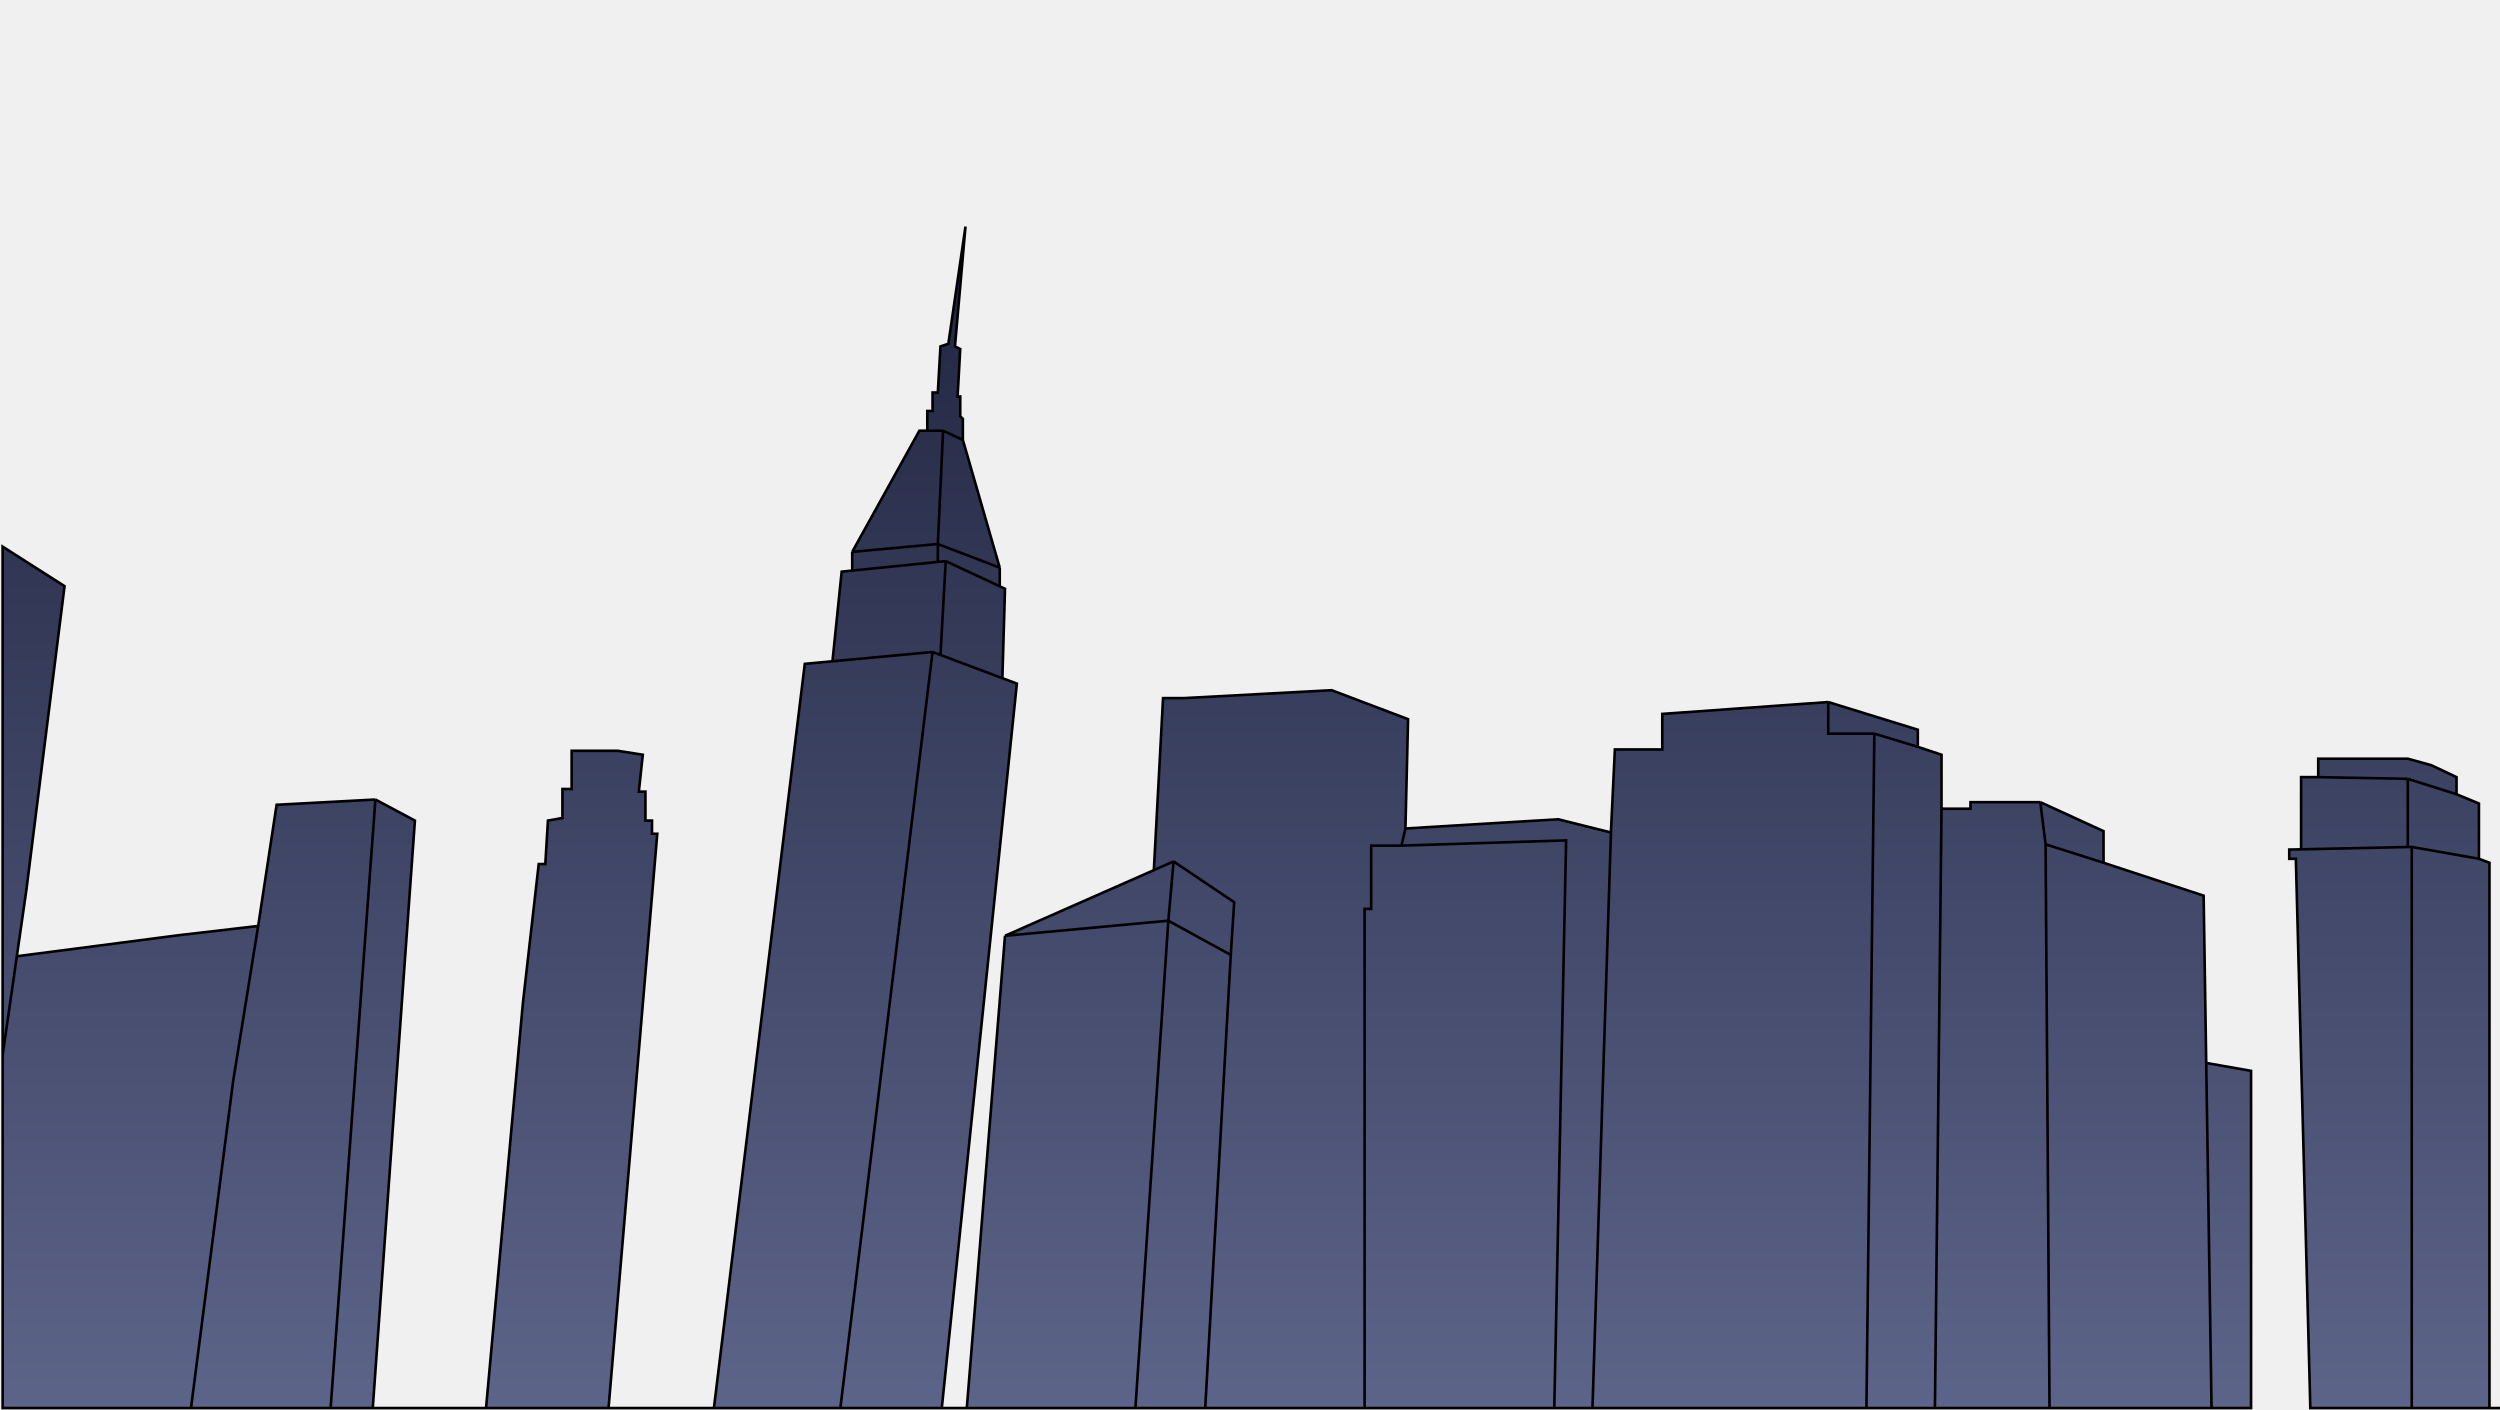
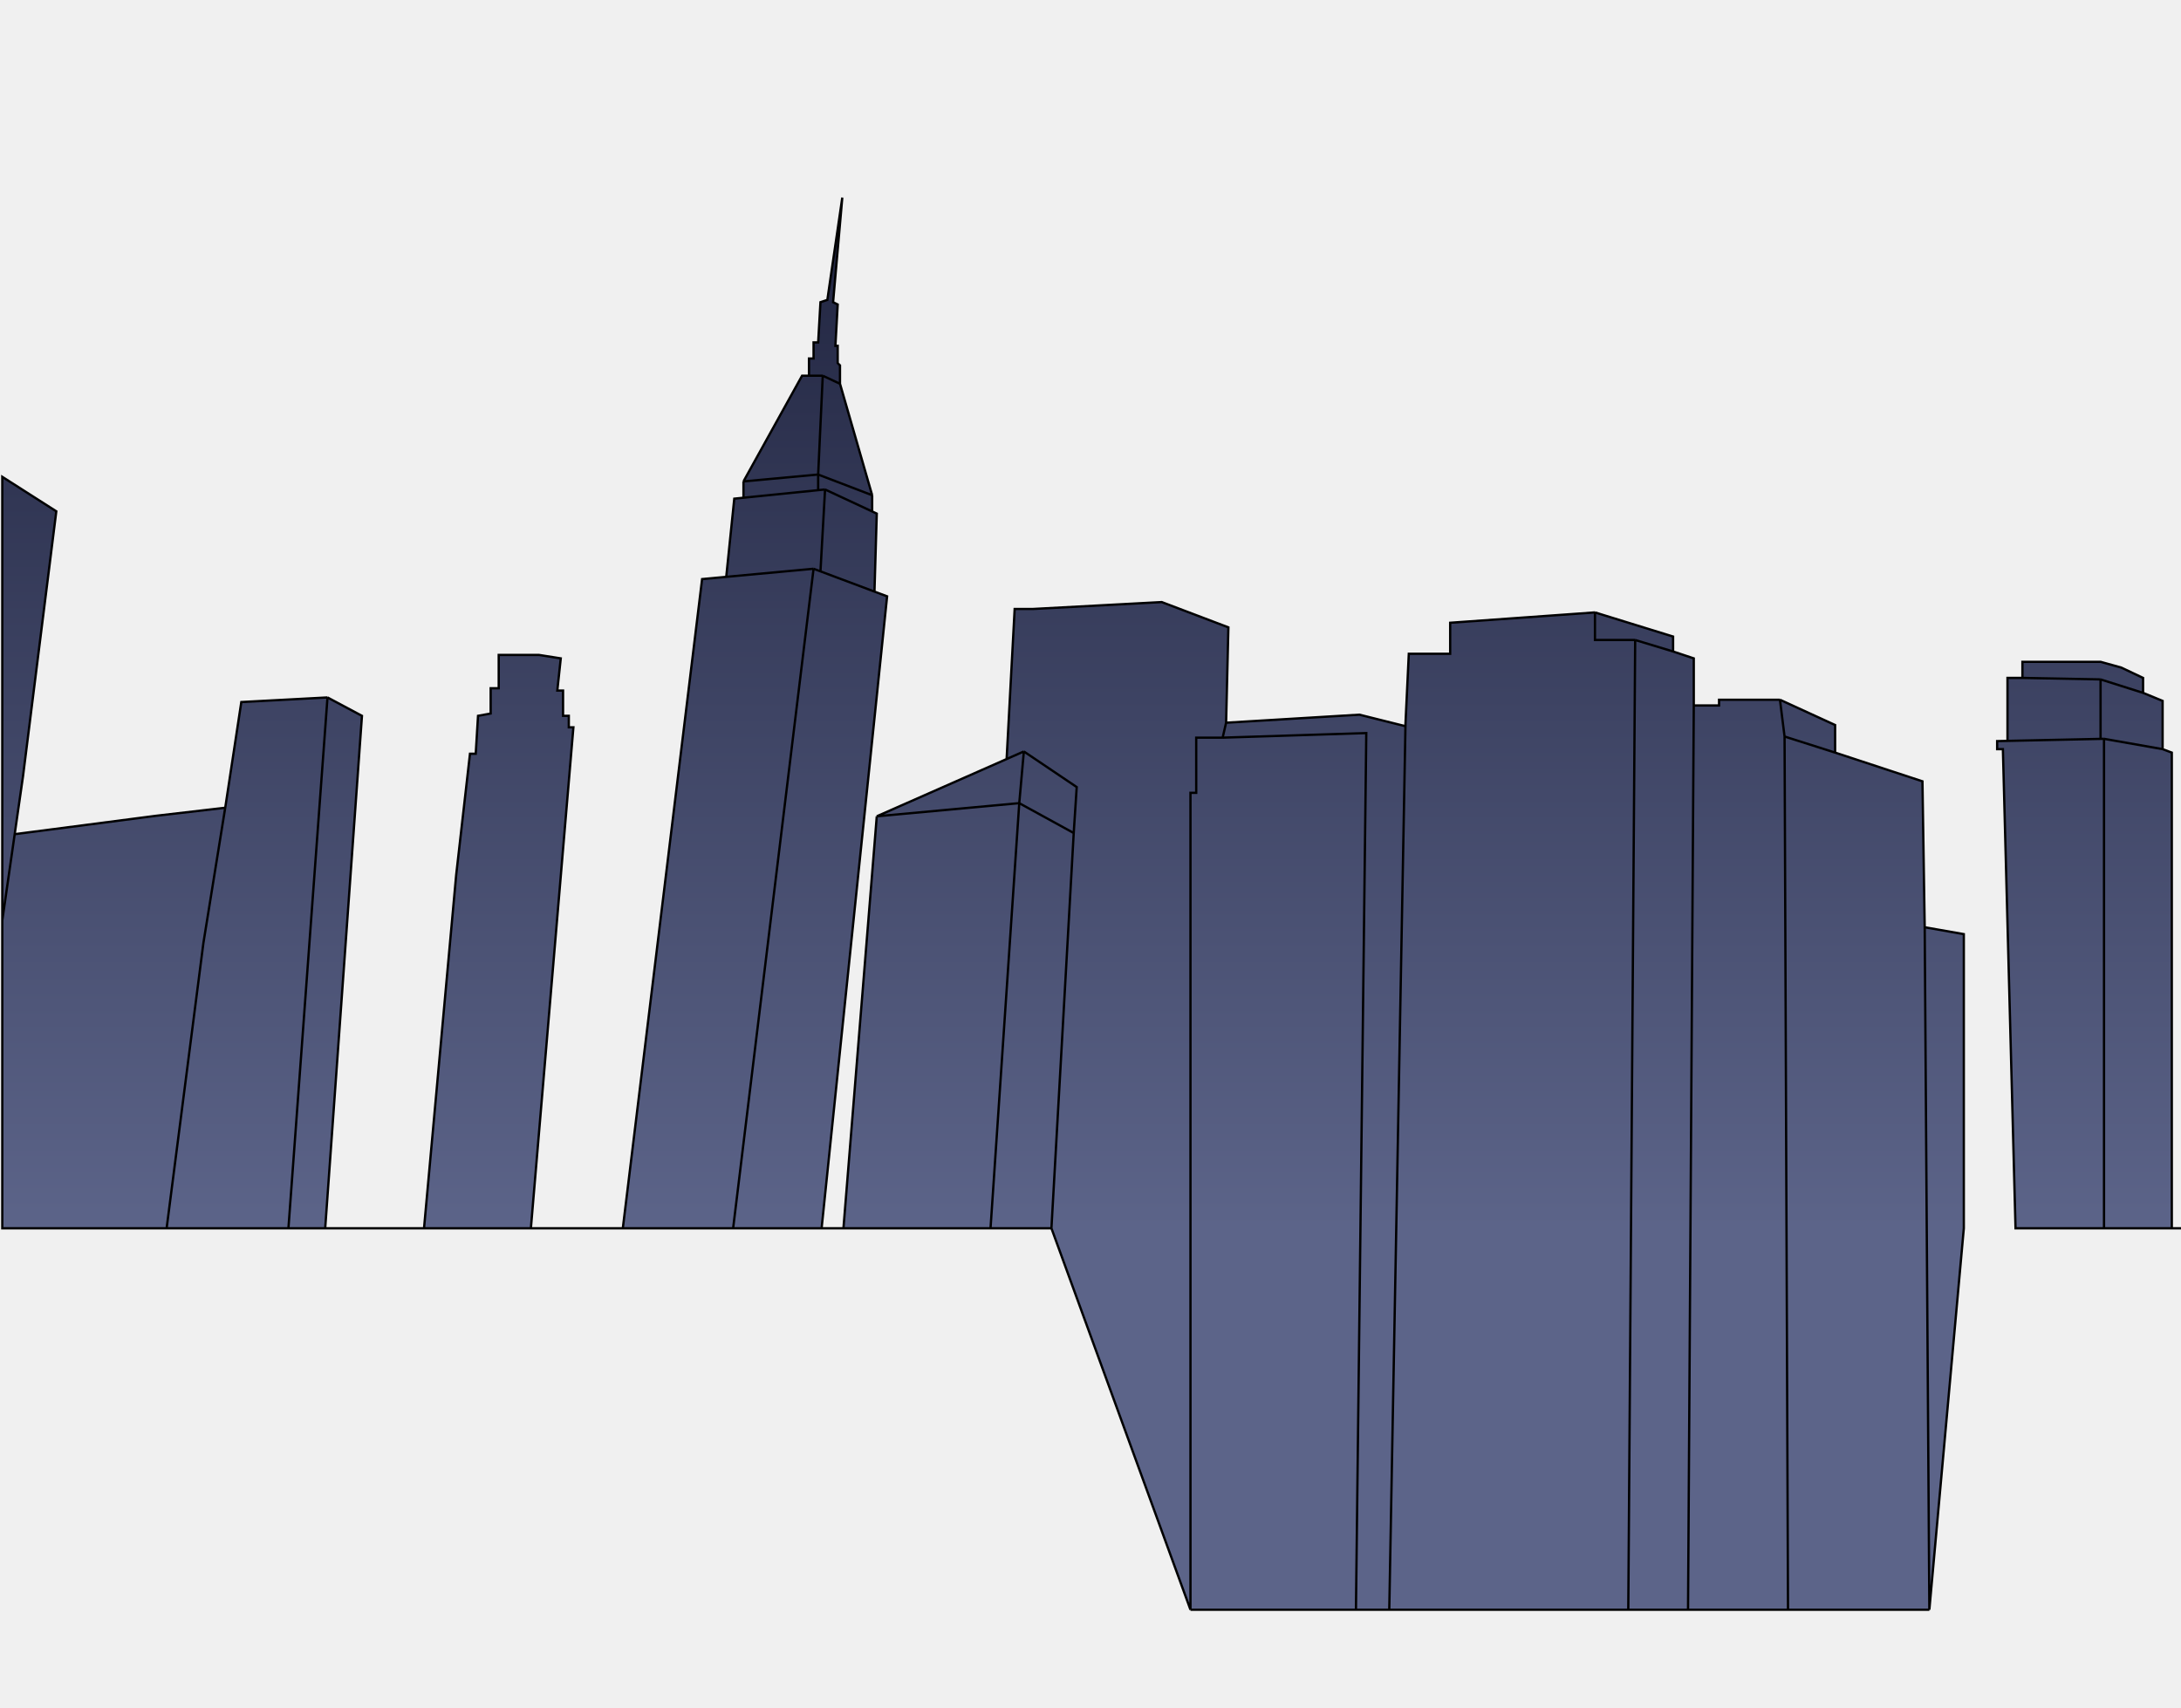
- <svg xmlns="http://www.w3.org/2000/svg" width="949" height="535" viewBox="0 0 949 535" fill="none">
+ <svg xmlns="http://www.w3.org/2000/svg" width="949" height="743" viewBox="0 0 949 743" fill="none">
  <g clip-path="url(#clip0_580_50)">
-     <path d="M1 207.5L24.5 222.5L10 337.894L6.391 363L67.9 355L98 351.5L105 305.5L142.5 303.5L157.5 311.5L141.5 534.5H184.5L198.5 380.684L204.5 328H207L208 311.5L213.5 310.5V299.5H217V285H225.5H234.5L244 286.5L242.5 300.5H245V311.5H247.5V316.5H249.5L231 534.5H271L305.5 252L316 251.026L319.5 217L323.5 216.595V209.5L349 163.5H352V156H354V149H356L357 131.5L360 130.5L360.506 127L366.5 86L362.891 127L362.5 131.5L364.5 132.5L363.5 150.5H364.5V158L365.5 159V167L379.5 215.5V222.567L381.5 223.5L380.5 257.438L386 259.5L357.5 534.5H367L381.5 355.225L390.5 351.256L438 330.308L441.5 265H449.5L500 262.295L505.5 262L528 270.534L534.5 273L533.5 314.5L550 313.504L560.5 312.871L575 311.996L591.5 311L611.5 316L611.571 314.5L613 284.5H631V271L672.5 268.036L694 266.5L696 267.118L724 275.765L728 277V283.5L737 286.5V307H748V304.5H749H769H774.5L798.5 315.5V327.5L803.5 329.145L821.5 335.066L836.5 340L837.479 403.5L854.5 406.5V534.5H839.5H778H734.5H708.5H604.5H590H518H457.5H431H367H357.5H319H271H231H184.5H141.5H125.5H72.5H1V400.5V207.5Z" fill="url(#paint0_linear_580_50)" />
+     <path d="M1 207.5L24.5 222.5L10 337.894L6.391 363L67.9 355L98 351.5L105 305.5L142.5 303.5L157.5 311.5L141.5 534.5H184.5L198.5 380.684L204.5 328H207L208 311.5L213.5 310.5V299.5H217V285H225.5H234.5L244 286.5L242.5 300.5H245V311.5H247.5V316.5H249.5L231 534.5H271L305.5 252L316 251.026L319.5 217L323.5 216.595V209.5L349 163.5H352V156H354V149H356L357 131.5L360 130.5L360.506 127L366.5 86L362.891 127L362.5 131.5L364.5 132.5L363.5 150.5H364.5V158L365.5 159V167L379.5 215.5V222.567L381.5 223.5L380.5 257.438L386 259.5L357.5 534.5H367L381.5 355.225L390.5 351.256L438 330.308L441.5 265H449.5L500 262.295L505.5 262L528 270.534L534.5 273L533.5 314.5L550 313.504L560.5 312.871L575 311.996L591.5 311L611.5 316L611.571 314.5L613 284.5H631V271L672.5 268.036L694 266.5L696 267.118L724 275.765L728 277V283.5L737 286.5V307H748V304.5H749H769H774.5L798.5 315.5V327.5L803.5 329.145L821.5 335.066L836.5 340L837.479 403.5L854.5 406.5V534.5L839.5 700.5H778H734.5H708.5H604.5H590H518L457.5 534.5H431H367H357.5H319H271H231H184.5H141.5H125.5H72.5H1V400.5V207.5Z" fill="url(#paint0_linear_580_50)" />
    <path d="M923 290.5L932.5 295V301.5L941 305V326L945 327.5V534.5H915.5H877L871.5 326H869V322.5L873.5 322.403V295H880V288H896.5H914L923 290.5Z" fill="url(#paint1_linear_580_50)" />
-     <path d="M98 351.5L67.9 355L6.391 363M98 351.5L88.5 410.388L72.5 534.5M98 351.5L105 305.5L142.5 303.5M142.5 303.5L157.5 311.5L141.5 534.5M142.5 303.5L125.5 534.5M367 534.5L381.5 355.225M367 534.5H357.5M367 534.5H431M381.5 355.225L390.5 351.256L438 330.308M381.5 355.225L443.5 349.5M445.5 327L468.5 342.5L467.199 362.5M445.5 327L443.5 349.5M445.5 327L438 330.308M443.5 349.5L467.199 362.5M443.5 349.5L431 534.5M467.199 362.5L457.5 534.5M354 247.5L357 248.625M354 247.5L316 251.026M354 247.5L319 534.5M357 248.625L359 213M357 248.625L380.5 257.438M359 213L356 213.304M359 213L379.5 222.567M380.5 257.438L386 259.5L357.5 534.5M380.5 257.438L381.5 223.5L379.5 222.567M316 251.026L305.5 252L271 534.5M316 251.026L319.5 217L323.5 216.595M323.5 216.595V209.5M323.5 216.595L356 213.304M323.5 209.5L349 163.5H352M323.5 209.5L356 206.5M358 163.5L356 206.5M358 163.5L365.5 167M358 163.5H352M356 206.5V213.304M356 206.5L379.5 215.5M365.5 167L379.5 215.5M365.5 167V159L364.5 158V150.5H363.5L364.5 132.5L362.5 131.5L362.891 127L366.5 86L360.506 127L360 130.5L357 131.5L356 149H354V156H352V163.5M379.5 215.5V222.567M438 330.308L441.5 265H449.5L500 262.295L505.5 262L528 270.534L534.5 273L533.5 314.5M533.5 314.5L532 321M533.5 314.5L550 313.504L560.5 312.871L575 311.996L591.5 311L611.5 316L611.571 314.5M694 266.5V278.5H711.5M694 266.5L672.5 268.036L631 271V284.5H613L611.571 314.5M694 266.5L696 267.118L724 275.765L728 277V283.5M728 283.5L737 286.5V307M728 283.5L711.5 278.5M737 307H748V304.5H749H769H774.5M737 307L734.5 534.5M774.5 304.5L798.5 315.5V327.5M774.5 304.5L776.5 320.5M798.5 327.5L776.5 320.5M798.5 327.5L803.5 329.145L821.5 335.066L836.5 340L837.479 403.5M932.5 301.5V295L923 290.5L914 288H896.5H880V295M932.5 301.5L941 305V326M932.5 301.5L914 295.652M941 326L945 327.5V534.5M941 326L915.5 321.5M532 321H520.5V345H518V534.5M532 321L594.5 319L590 534.5M711.5 278.5L708.5 534.5M776.5 320.5L778 534.5M915.5 321.5L914 321.532M915.5 321.5V534.5M880 295H873.5V322.403M880 295L914 295.652M873.5 322.403L869 322.5V326H871.5L877 534.5H915.5M873.5 322.403L914 321.532M914 295.652V321.532M231 534.5L249.5 316.5H247.5V311.5H245V300.5H242.5L244 286.5L234.5 285H225.5H217V299.5H213.5V310.5L208 311.5L207 328H204.5L198.5 380.684L184.5 534.5M231 534.5H184.5M231 534.5H271M1 400.5V534.5H72.5M1 400.5V207.5L24.5 222.5L10 337.894L6.391 363M1 400.5L6.391 363M125.5 534.5H72.5M125.5 534.5H141.5M141.5 534.5H184.5M271 534.5H319M319 534.5H357.5M431 534.5H457.5M950 534.5H945M457.5 534.5H518M518 534.5H590M590 534.5H604.5M604.5 534.5L611.571 314.5M604.5 534.5H708.5M708.5 534.5H734.5M734.5 534.5H778M778 534.5H839.5M839.5 534.5L837.479 403.5M839.5 534.5H854.5V406.5L837.479 403.5M915.5 534.5H945" stroke="black" />
+     <path d="M98 351.5L67.9 355L6.391 363M98 351.5L88.5 410.388L72.5 534.5M98 351.5L105 305.5L142.5 303.5M142.5 303.5L157.5 311.5L141.5 534.5M142.5 303.5L125.5 534.5M367 534.5L381.5 355.225M367 534.5H357.5M367 534.5H431M381.5 355.225L390.5 351.256L438 330.308M381.5 355.225L443.5 349.5M445.5 327L468.5 342.5L467.199 362.5M445.5 327L443.5 349.5M445.5 327L438 330.308M443.5 349.5L467.199 362.5M443.5 349.5L431 534.5M467.199 362.5L457.5 534.5M354 247.5L357 248.625M354 247.5L316 251.026M354 247.5L319 534.5M357 248.625L359 213M357 248.625L380.5 257.438M359 213L356 213.304M359 213L379.5 222.567M380.5 257.438L386 259.5L357.5 534.5M380.5 257.438L381.5 223.5L379.5 222.567M316 251.026L305.5 252L271 534.5M316 251.026L319.5 217L323.5 216.595M323.5 216.595V209.5M323.5 216.595L356 213.304M323.5 209.5L349 163.5H352M323.5 209.5L356 206.5M358 163.5L356 206.5M358 163.5L365.5 167M358 163.5H352M356 206.5V213.304M356 206.5L379.5 215.5M365.5 167L379.5 215.5M365.5 167V159L364.5 158V150.5H363.5L364.5 132.5L362.5 131.5L362.891 127L366.5 86L360.506 127L360 130.5L357 131.5L356 149H354V156H352V163.5M379.5 215.5V222.567M438 330.308L441.5 265H449.5L500 262.295L505.5 262L528 270.534L534.5 273L533.5 314.5M533.5 314.5L532 321M533.5 314.5L550 313.504L560.5 312.871L575 311.996L591.5 311L611.5 316L611.571 314.5M694 266.5V278.5H711.5M694 266.5L672.5 268.036L631 271V284.5H613L611.571 314.5M694 266.5L696 267.118L724 275.765L728 277V283.5M728 283.5L737 286.5V307M728 283.5L711.5 278.5M737 307H748V304.5H749H769H774.5M737 307L734.5 700.5M774.5 304.5L798.5 315.5V327.5M774.5 304.5L776.5 320.5M798.5 327.5L776.5 320.5M798.5 327.5L803.5 329.145L821.5 335.066L836.5 340L837.479 403.5M932.5 301.5V295L923 290.5L914 288H896.5H880V295M932.5 301.5L941 305V326M932.5 301.5L914 295.652M941 326L945 327.5V534.5M941 326L915.5 321.5M532 321H520.5V345H518V700.5M532 321L594.5 319L590 700.5M711.5 278.5L708.5 700.5M776.5 320.5L778 700.5M915.5 321.5L914 321.532M915.5 321.5V534.5M880 295H873.5V322.403M880 295L914 295.652M873.5 322.403L869 322.5V326H871.5L877 534.5H915.5M873.5 322.403L914 321.532M914 295.652V321.532M231 534.5L249.5 316.5H247.5V311.5H245V300.5H242.5L244 286.5L234.5 285H225.5H217V299.5H213.5V310.5L208 311.5L207 328H204.5L198.5 380.684L184.5 534.5M231 534.5H184.5M231 534.5H271M1 400.5V534.5H72.5M1 400.5V207.5L24.5 222.5L10 337.894L6.391 363M1 400.5L6.391 363M125.5 534.5H72.5M125.5 534.5H141.5M141.5 534.5H184.5M271 534.5H319M319 534.5H357.5M431 534.5H457.5M950 534.5H945M457.5 534.5L518 700.5M518 700.5H590M590 700.5H604.5M604.5 700.5L611.571 314.5M604.5 700.5H708.5M708.5 700.5H734.5M734.5 700.5H778M778 700.5H839.5M839.5 700.5L837.479 403.5M839.5 700.5L854.5 534.5V406.5L837.479 403.5M915.5 534.5H945" stroke="black" />
  </g>
  <defs>
    <linearGradient id="paint0_linear_580_50" x1="475.5" y1="86" x2="475.5" y2="534.5" gradientUnits="userSpaceOnUse">
      <stop stop-color="#20243F" />
      <stop offset="1" stop-color="#5C6489" />
    </linearGradient>
    <linearGradient id="paint1_linear_580_50" x1="475.5" y1="86" x2="475.5" y2="534.5" gradientUnits="userSpaceOnUse">
      <stop stop-color="#20243F" />
      <stop offset="1" stop-color="#5C6489" />
    </linearGradient>
    <clipPath id="clip0_580_50">
-       <rect width="949" height="535" fill="white" />
+       <rect width="949" height="743" fill="white" />
    </clipPath>
  </defs>
</svg>
